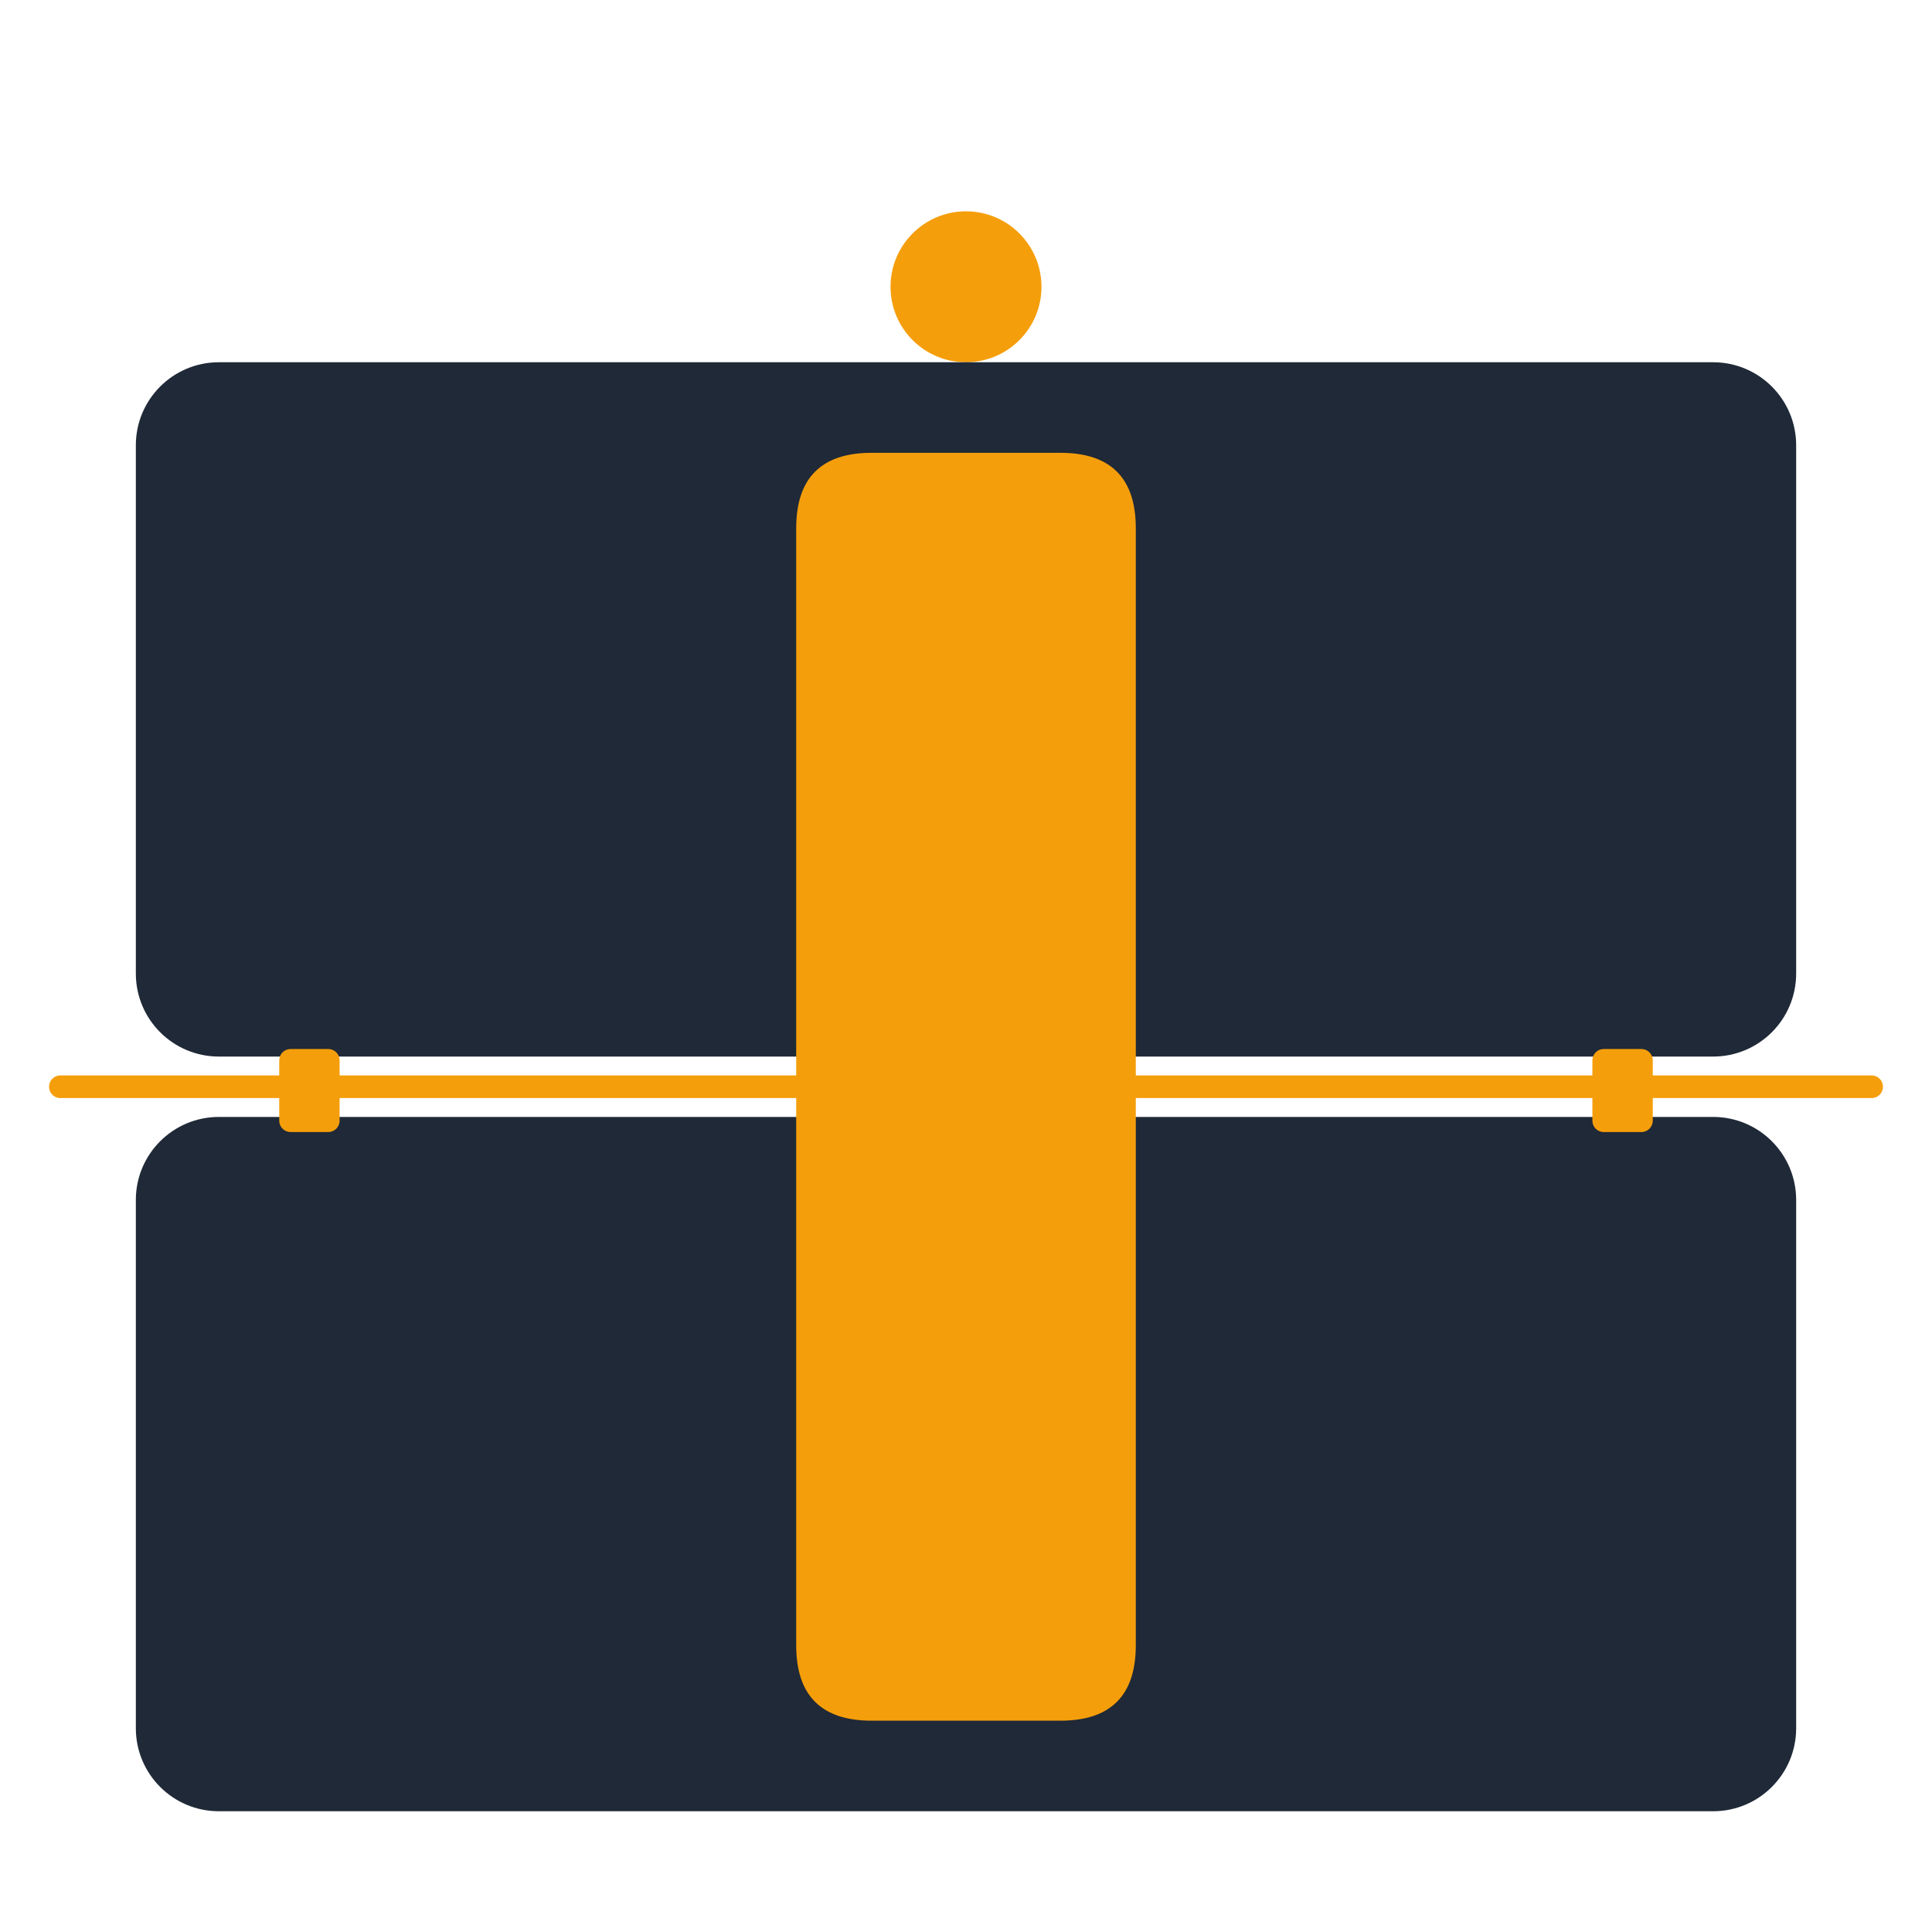
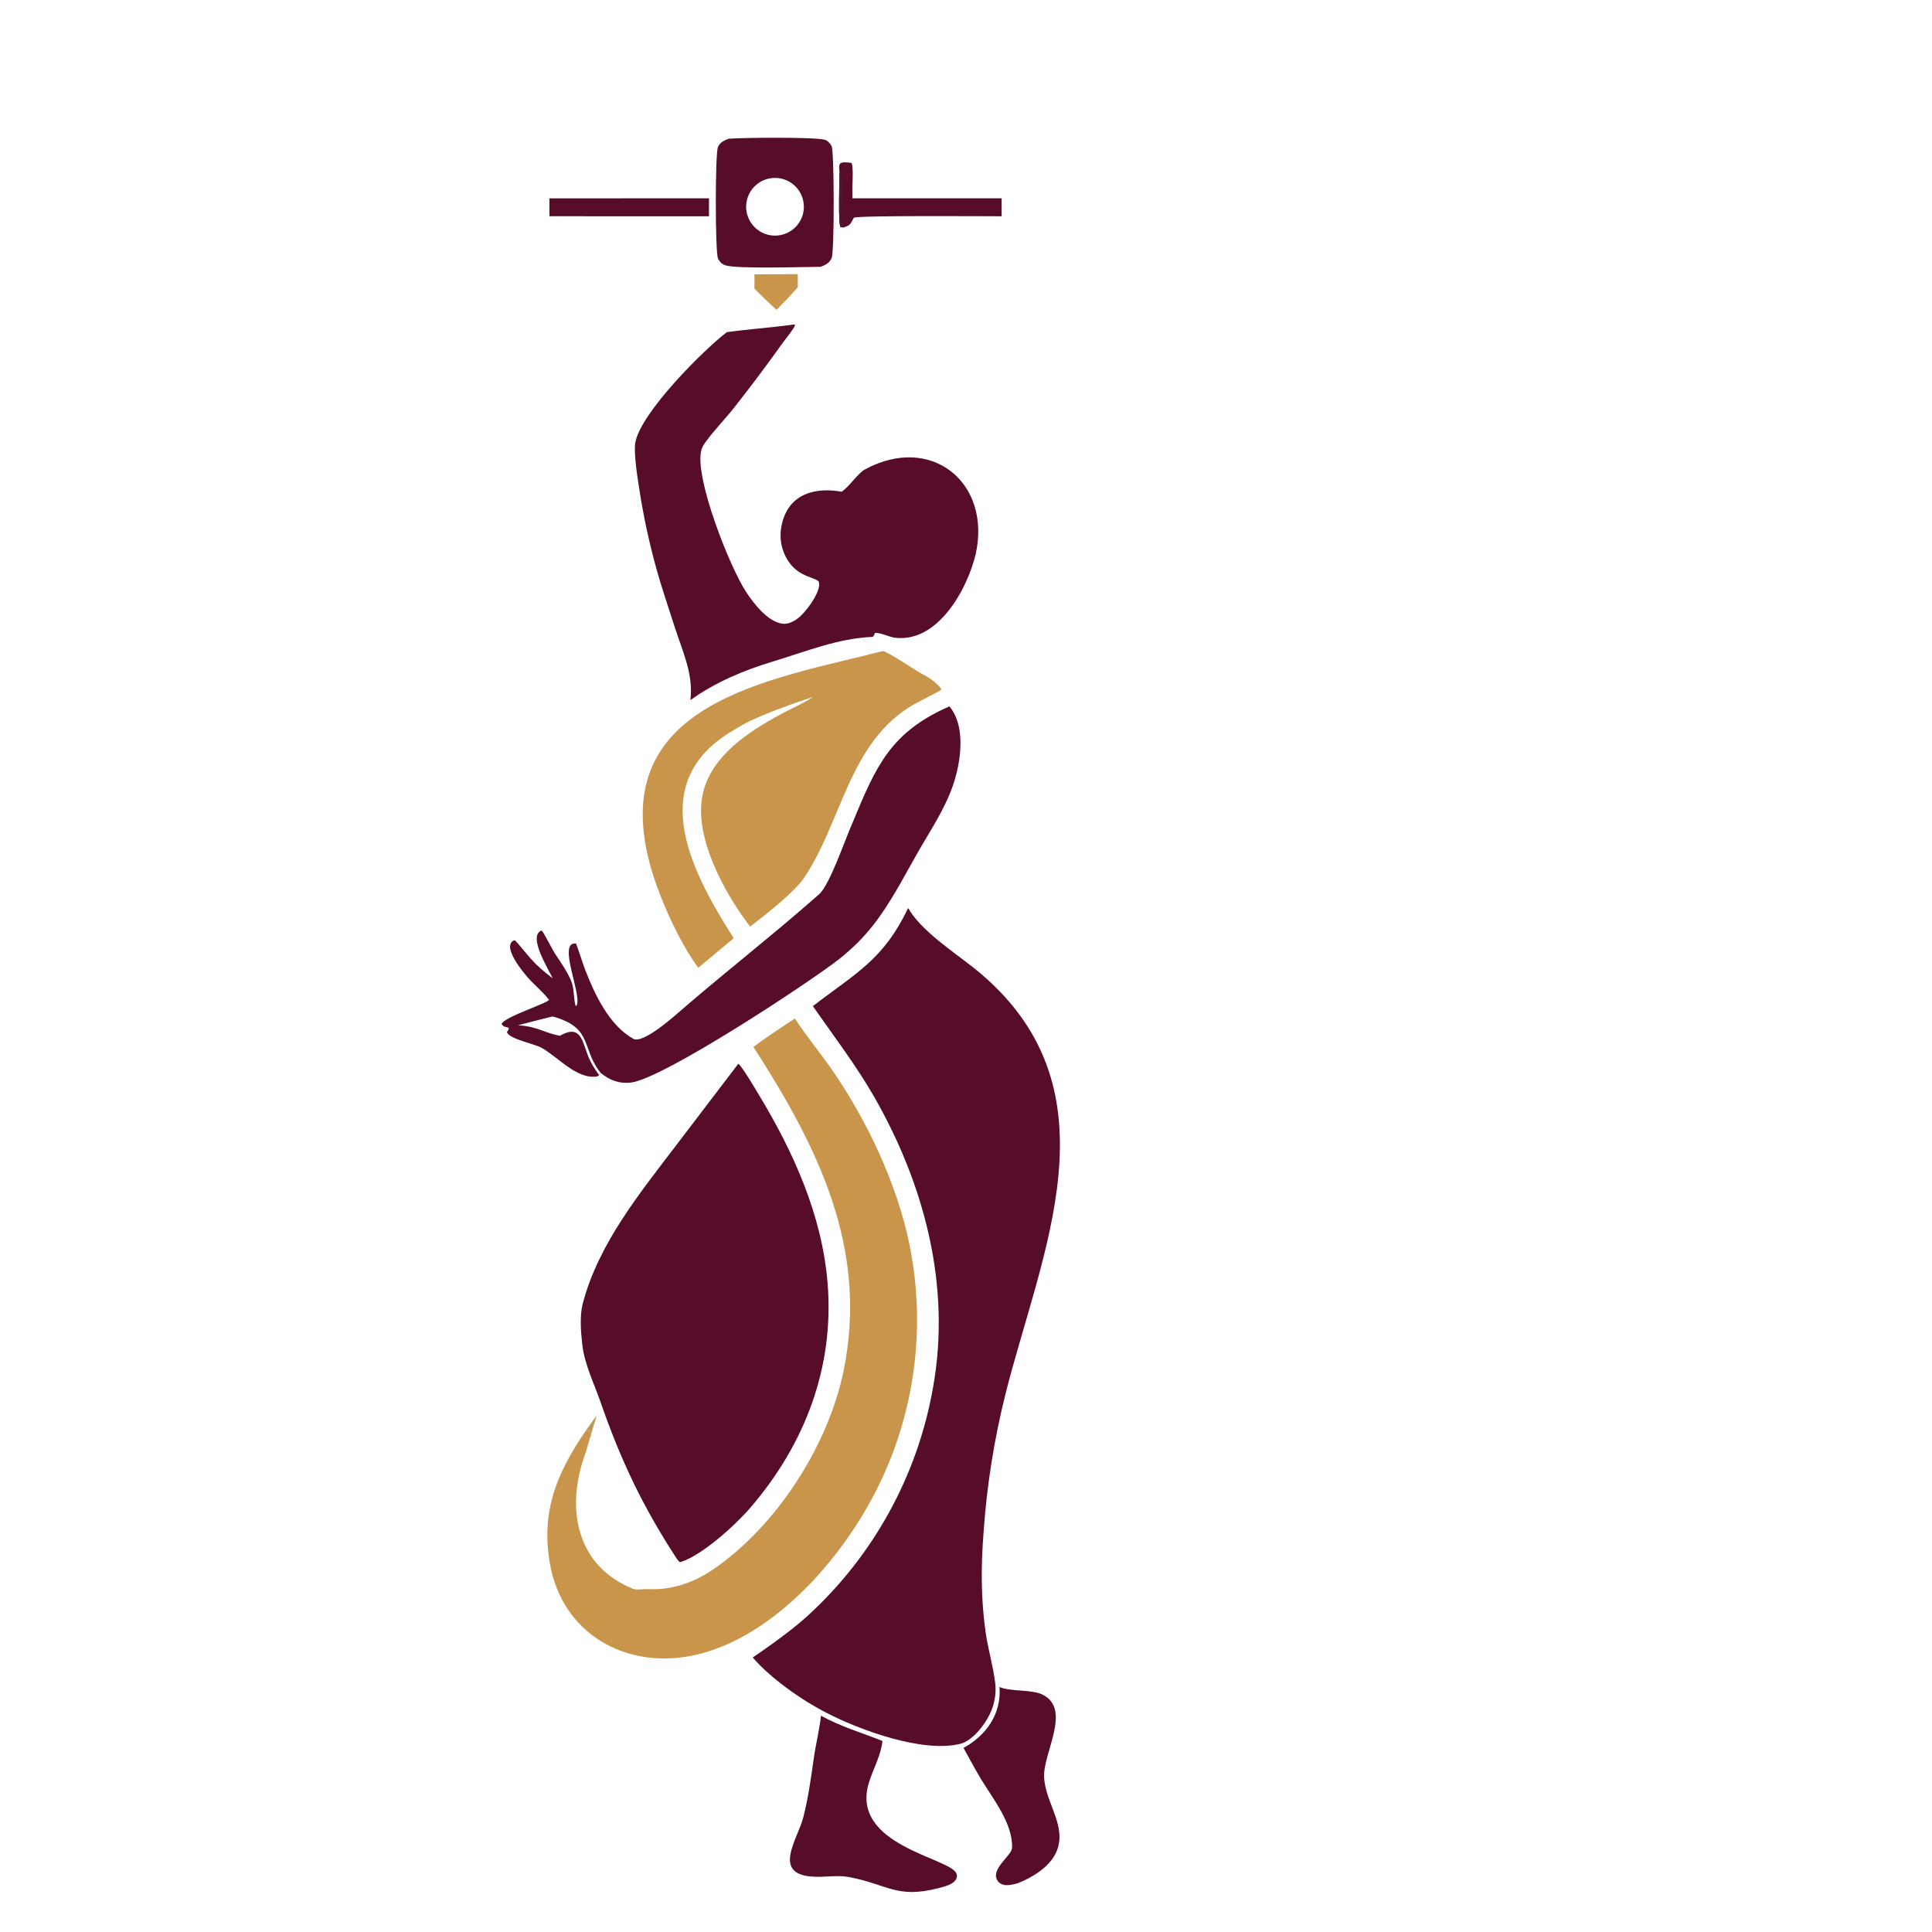
- <svg xmlns="http://www.w3.org/2000/svg" viewBox="0 0 512 512" role="img" aria-label="Mold Maker">
-   <circle cx="256" cy="76" r="20" fill="#f59e0b" />
-   <rect x="36" y="96" width="440" height="184" rx="22" fill="#1f2937" />
-   <rect x="36" y="296" width="440" height="184" rx="22" fill="#1f2937" />
-   <line x1="16" y1="288" x2="496" y2="288" stroke="#f59e0b" stroke-width="6" stroke-linecap="round" />
-   <rect x="74" y="278" width="16" height="22" rx="3" fill="#f59e0b" />
-   <rect x="422" y="278" width="16" height="22" rx="3" fill="#f59e0b" />
-   <path d="M211 140 Q211 120 231 120 L281 120 Q301 120 301 140 L301 288 L211 288 Z" fill="#f59e0b" />
-   <path d="M211 288 L301 288 L301 436 Q301 456 281 456 L231 456 Q211 456 211 436 Z" fill="#f59e0b" />
+ <svg xmlns="http://www.w3.org/2000/svg" version="1.1" style="display: block;" viewBox="0 0 2048 2048" width="2048" height="2048" preserveAspectRatio="none">
+   <path transform="translate(0,0)" fill="rgb(255,255,255)" d="M 0 0 L 2048 0 L 2048 2048 L 0 2048 L 0 0 z" />
+   <path transform="translate(0,0)" fill="rgb(87,12,42)" d="M 962.569 962.678 C 963.889 963.909 963.8 964.503 964.766 965.986 C 981.028 990.976 1017.59 1013.24 1040.03 1032.39 C 1186.39 1157.33 1103.67 1327.37 1065.95 1477.33 C 1053.94 1525.2 1046.16 1574.03 1042.7 1623.26 C 1039.78 1660.6 1039.66 1695.27 1045.09 1732.4 C 1047.38 1748.05 1055.1 1775.61 1055.36 1789.85 C 1055.45 1799.24 1053.37 1808.52 1049.28 1816.96 C 1043.63 1828.92 1030.57 1845.37 1017.94 1848.53 C 978.297 1858.43 911.267 1833.92 876.452 1815.81 C 850.287 1802.57 816.802 1779.06 797.924 1756.99 C 800.971 1754.92 804.006 1752.84 807.029 1750.74 C 823.417 1739.34 841.126 1726.36 855.889 1713.05 C 926.006 1649.13 972.888 1563.71 989.162 1470.24 C 1008.21 1363 980.047 1255.76 926.405 1162.23 C 907.611 1129.46 883.385 1097.71 861.665 1066.54 C 906.83 1031.73 936.493 1017.58 962.569 962.678 z" />
+   <path transform="translate(0,0)" fill="rgb(87,12,42)" d="M 782.676 1127.58 C 786.747 1130.59 801.067 1154.96 804.58 1160.77 C 841.391 1221.69 871.341 1288.3 877.254 1359.86 C 884.645 1449.33 853.099 1531.37 795.11 1598.56 C 781.033 1615.15 744.502 1648.85 721.272 1655.9 C 720.153 1656.24 718.663 1653.85 717.598 1652.59 C 681.43 1597.17 658.31 1548.77 636.532 1486.05 C 629.616 1466.13 619.669 1446.46 617.228 1425.23 C 615.761 1412.48 614.406 1394.84 617.608 1382.44 C 634.101 1318.57 678.345 1264.63 717.2 1213.51 L 782.676 1127.58 z" />
+   <path transform="translate(0,0)" fill="rgb(200,149,74)" d="M 842.647 1079.67 C 852.232 1094.94 870.655 1117.57 882.045 1134.1 C 919.152 1187.95 950.89 1254.89 964.088 1319.27 C 985.556 1424.75 963.59 1534.43 903.158 1623.51 C 865.353 1680.24 804.299 1739.95 735.455 1754.67 C 663.551 1770.05 595.712 1731.94 582.845 1657.03 C 573.371 1601.87 590.208 1561.67 620.916 1516.61 L 625.035 1516.58 C 625.978 1518.65 625.943 1518.53 626.601 1520.79 C 623.935 1527.67 622.695 1534.73 619.97 1542.3 C 599.56 1598.98 610.807 1659.93 671.014 1684.21 C 674.867 1685.76 682.364 1684.28 687.033 1684.51 C 711.737 1685.75 734.454 1677.92 754.933 1664.38 C 822.545 1618.54 877.539 1533.43 894.075 1453.85 C 921.154 1323.53 866.647 1215.22 798.675 1109.8 C 812.34 1099.4 828.309 1089.09 842.647 1079.67 z" />
+   <path transform="translate(0,0)" fill="rgb(87,12,42)" d="M 838.526 344.422 C 841.212 343.874 840.286 343.881 842.88 344.334 C 842.254 347.665 832.717 359.339 829.822 363.312 C 813.173 386.62 795.988 409.541 778.28 432.055 C 768.488 444.347 757.286 455.79 748.034 468.447 C 745.549 471.847 743.939 474.492 743.097 478.698 C 737.085 508.741 773.52 601.114 791.044 627.679 C 799.084 639.866 813.479 658.594 828.886 661.108 C 834.854 662.082 841.316 658.921 845.907 655.372 C 854.191 648.969 867.418 630.929 868.371 620.412 C 868.458 619.46 868.341 616.947 867.695 616.243 C 863.871 612.081 848.3 611.597 837.437 597.351 C 829.193 586.466 825.829 572.651 828.144 559.194 C 834.653 520.382 868.485 516.85 892.156 521.268 C 899.886 516.373 909.214 501.786 916.763 497.675 C 987.097 459.376 1051.3 511.622 1034.21 587.631 C 1025.85 623.03 994.908 681.758 948.568 675.999 C 942.672 675.267 933.246 670.455 927.585 670.946 C 927.257 671.701 925.878 675.1 925.018 675.133 C 888.295 676.548 853.675 690.88 818.876 701.367 C 787.957 710.684 758.249 723.289 731.852 742.131 C 735.354 714.419 722.97 689.219 714.776 663.335 C 708.462 643.388 701.616 623.716 695.979 603.515 C 688.011 574.848 681.784 545.727 677.33 516.309 C 675.567 504.986 671.662 479.443 673.409 469.401 C 678.963 437.486 746.282 370.455 770.54 352.067 C 792.337 349.083 815.956 347.36 838.526 344.422 z" />
+   <path transform="translate(0,0)" fill="rgb(200,149,74)" d="M 935.642 690.206 C 940.902 690.334 972.842 712.513 980.475 716.057 C 985.03 718.172 996.1 726.299 998.005 731.003 C 997.099 732.113 972.218 744.689 969.062 746.488 C 900.063 785.826 892.797 870.54 852.268 930.725 C 842.277 945.562 810.822 970.302 795.171 982.202 C 768.314 947.359 735.007 886.987 744.897 841.866 C 753.877 800.895 793.978 775.378 828.338 756.722 C 837.929 751.515 851.638 745.597 860.271 739.799 L 861.679 738.836 C 839.468 746.089 812.81 755.659 791.8 765.787 C 785.441 769.322 779.138 772.984 772.968 776.842 C 683.57 832.73 734.64 926.709 777.759 994.534 L 740.168 1025.86 C 719.234 997.448 697.842 949.427 688.783 915.466 C 643.095 744.192 817.144 720.539 935.642 690.206 z" />
+   <path transform="translate(0,0)" fill="rgb(87,12,42)" d="M 585.784 1037.01 C 581.574 1027.36 559.064 992.406 574.044 986.337 C 576.171 987.821 585.597 1006.83 588.529 1011.22 C 594.457 1020.1 601.113 1029.65 605.328 1039.45 C 609.015 1048.02 607.75 1058.13 610.182 1066.39 L 611.433 1065.63 C 616.697 1053.49 590.508 997.527 610.622 1000.21 C 611.18 1000.88 618.681 1023.97 620.147 1027.62 C 630.487 1054.24 645.539 1086.62 671.252 1101.13 C 681.904 1107.14 716.166 1075.95 725.008 1068.34 C 772.3 1027.63 821.788 989.053 868.367 947.855 C 879.792 937.75 896.303 888.476 903.742 872.154 C 928.635 811.895 944.093 776.103 1006.45 748.755 C 1012.85 756.562 1016.15 766.231 1017.42 776.152 C 1019.76 794.497 1016.12 815.193 1010.17 832.557 C 1001.5 857.816 986.116 880.462 972.932 903.516 C 958.086 929.478 944.349 956.723 925.876 980.365 C 915.212 994.012 903.467 1005.61 889.913 1016.36 C 859.846 1040.22 702.498 1144.02 668.507 1147.6 C 655.992 1148.91 646.312 1145.08 636.781 1137.35 L 635.069 1139.63 L 633.389 1140.99 C 611.637 1144.97 591.048 1119.83 573.733 1110.52 C 566.149 1106.44 539.356 1101.28 537.335 1093.96 C 543.329 1086.48 534.2 1091.24 531.737 1085.34 C 535.23 1077.71 578.639 1064.23 582.012 1059.93 C 576.437 1052.37 566.636 1044.16 560.084 1036.88 C 555.114 1031.35 530.503 1002.07 545.488 996.598 C 549.341 999.863 558.293 1011.42 562.381 1015.96 C 570.611 1025.11 576.268 1029.63 585.784 1037.01 z" />
+   <path transform="translate(0,0)" fill="rgb(255,255,255)" d="M 549.051 1086.83 C 561.425 1083.68 573.38 1080.4 585.857 1077.5 C 628.599 1089.24 616.138 1110.77 635.881 1136.21 L 636.781 1137.35 L 635.069 1139.63 C 631.413 1134.55 628.635 1130.31 625.788 1124.71 C 617.063 1107.58 618.063 1083.93 593.423 1098.01 C 574.385 1094.03 570.375 1088.26 549.051 1086.83 z" />
+   <path transform="translate(0,0)" fill="rgb(87,12,42)" d="M 772.296 147.071 C 787.512 145.84 863.08 145.141 874.279 148.135 C 877.317 148.947 880.17 152.175 881.544 154.92 C 884.451 160.728 884.529 266.272 881.65 273.289 C 879.396 278.783 875.216 280.756 869.981 282.855 C 850.985 282.892 782.56 285.219 769.378 281.359 C 765.38 280.188 762.831 277.613 761.065 273.884 C 758.108 267.637 758.011 162.787 761.041 155.895 C 763.274 150.815 767.431 149.075 772.296 147.071 z" />
+   <path transform="translate(0,0)" fill="rgb(255,255,255)" d="M 819.487 188.661 C 836.171 187.537 850.665 200.02 852.025 216.686 C 853.386 233.353 841.108 248.022 824.463 249.618 C 813.484 250.671 802.789 245.731 796.472 236.689 C 790.156 227.647 789.197 215.905 793.964 205.959 C 798.73 196.012 808.482 189.403 819.487 188.661 z" />
+   <path transform="translate(0,0)" fill="rgb(87,12,42)" d="M 870.257 1818.77 C 892.477 1830.77 912.237 1836.28 935.47 1845.5 C 933.575 1861.82 925.685 1874.5 921.014 1889.88 C 900.817 1956.38 1007.88 1969.44 1013.86 1986.02 C 1014.7 1988.34 1014.55 1989.81 1013.44 1992.02 C 1010.43 1997.95 1000.52 1999.93 994.747 2001.52 C 950.325 2012.89 941.755 1997.68 899.445 1989.65 C 886.466 1987.46 873.23 1990.34 860.158 1989.23 C 818.472 1985.84 845.62 1949.25 851.397 1926.93 C 856.841 1905.9 859.65 1884.71 862.731 1863.28 C 864.887 1848.29 868.622 1834.02 870.257 1818.77 z" />
+   <path transform="translate(0,0)" fill="rgb(87,12,42)" d="M 1059.51 1788.28 C 1070.57 1793.27 1093.52 1790.73 1104.84 1796.23 C 1136.61 1811.67 1105.66 1857.69 1106.78 1883.73 C 1107.96 1911.45 1132.1 1936.46 1119.45 1963.83 C 1112.18 1979.57 1093.72 1990.6 1078.06 1996.6 C 1071.26 1998.27 1061.82 2000.68 1057.22 1993.22 C 1049.86 1981.29 1072.49 1966.85 1072.81 1958.92 C 1073.85 1933.04 1052.71 1907.09 1039.89 1885.88 C 1032.83 1874.09 1027.36 1863.54 1021.36 1852.86 C 1045.53 1839.62 1061.73 1816.64 1059.51 1788.28 z" />
+   <path transform="translate(0,0)" fill="rgb(87,12,42)" d="M 900 172.309 L 902.737 172.79 C 904.69 177.154 903.685 194.104 903.522 199.361 L 903.586 210.217 L 1061.77 210.208 L 1061.78 229.261 C 1045.5 229.274 909.449 228.28 905.15 230.771 C 901.124 237.961 901.614 238.71 894.11 241.115 L 890.958 240.78 C 888.395 237.431 889.823 190.987 889.934 182.659 C 889.678 179.266 888.938 176.146 890.526 173.343 C 893.186 171.498 896.532 172.18 900 172.309 z" />
+   <path transform="translate(0,0)" fill="rgb(75,23,49)" d="M 889.934 182.659 C 898.351 192.393 887.796 232.256 894.11 241.115 L 890.958 240.78 C 888.395 237.431 889.823 190.987 889.934 182.659 z" />
+   <path transform="translate(0,0)" fill="rgb(87,12,42)" d="M 582.42 210.264 L 751.569 210.196 L 751.546 229.266 L 582.386 229.233 L 582.42 210.264 z" />
+   <path transform="translate(0,0)" fill="rgb(200,149,74)" d="M 799.781 290.833 L 845.678 290.607 L 845.651 304.583 L 835.616 315.628 L 823.13 328.438 C 815.031 320.901 807.484 313.869 799.758 305.925 L 799.781 290.833 z" />
+   <path transform="translate(0,0)" fill="rgb(188,153,90)" d="M 620.916 1516.61 C 624.833 1510.99 628.28 1506.01 632.609 1500.68 C 631.047 1505.88 627.687 1515.89 626.601 1520.79 C 625.943 1518.53 625.978 1518.65 625.035 1516.58 L 620.916 1516.61 z" />
</svg>
